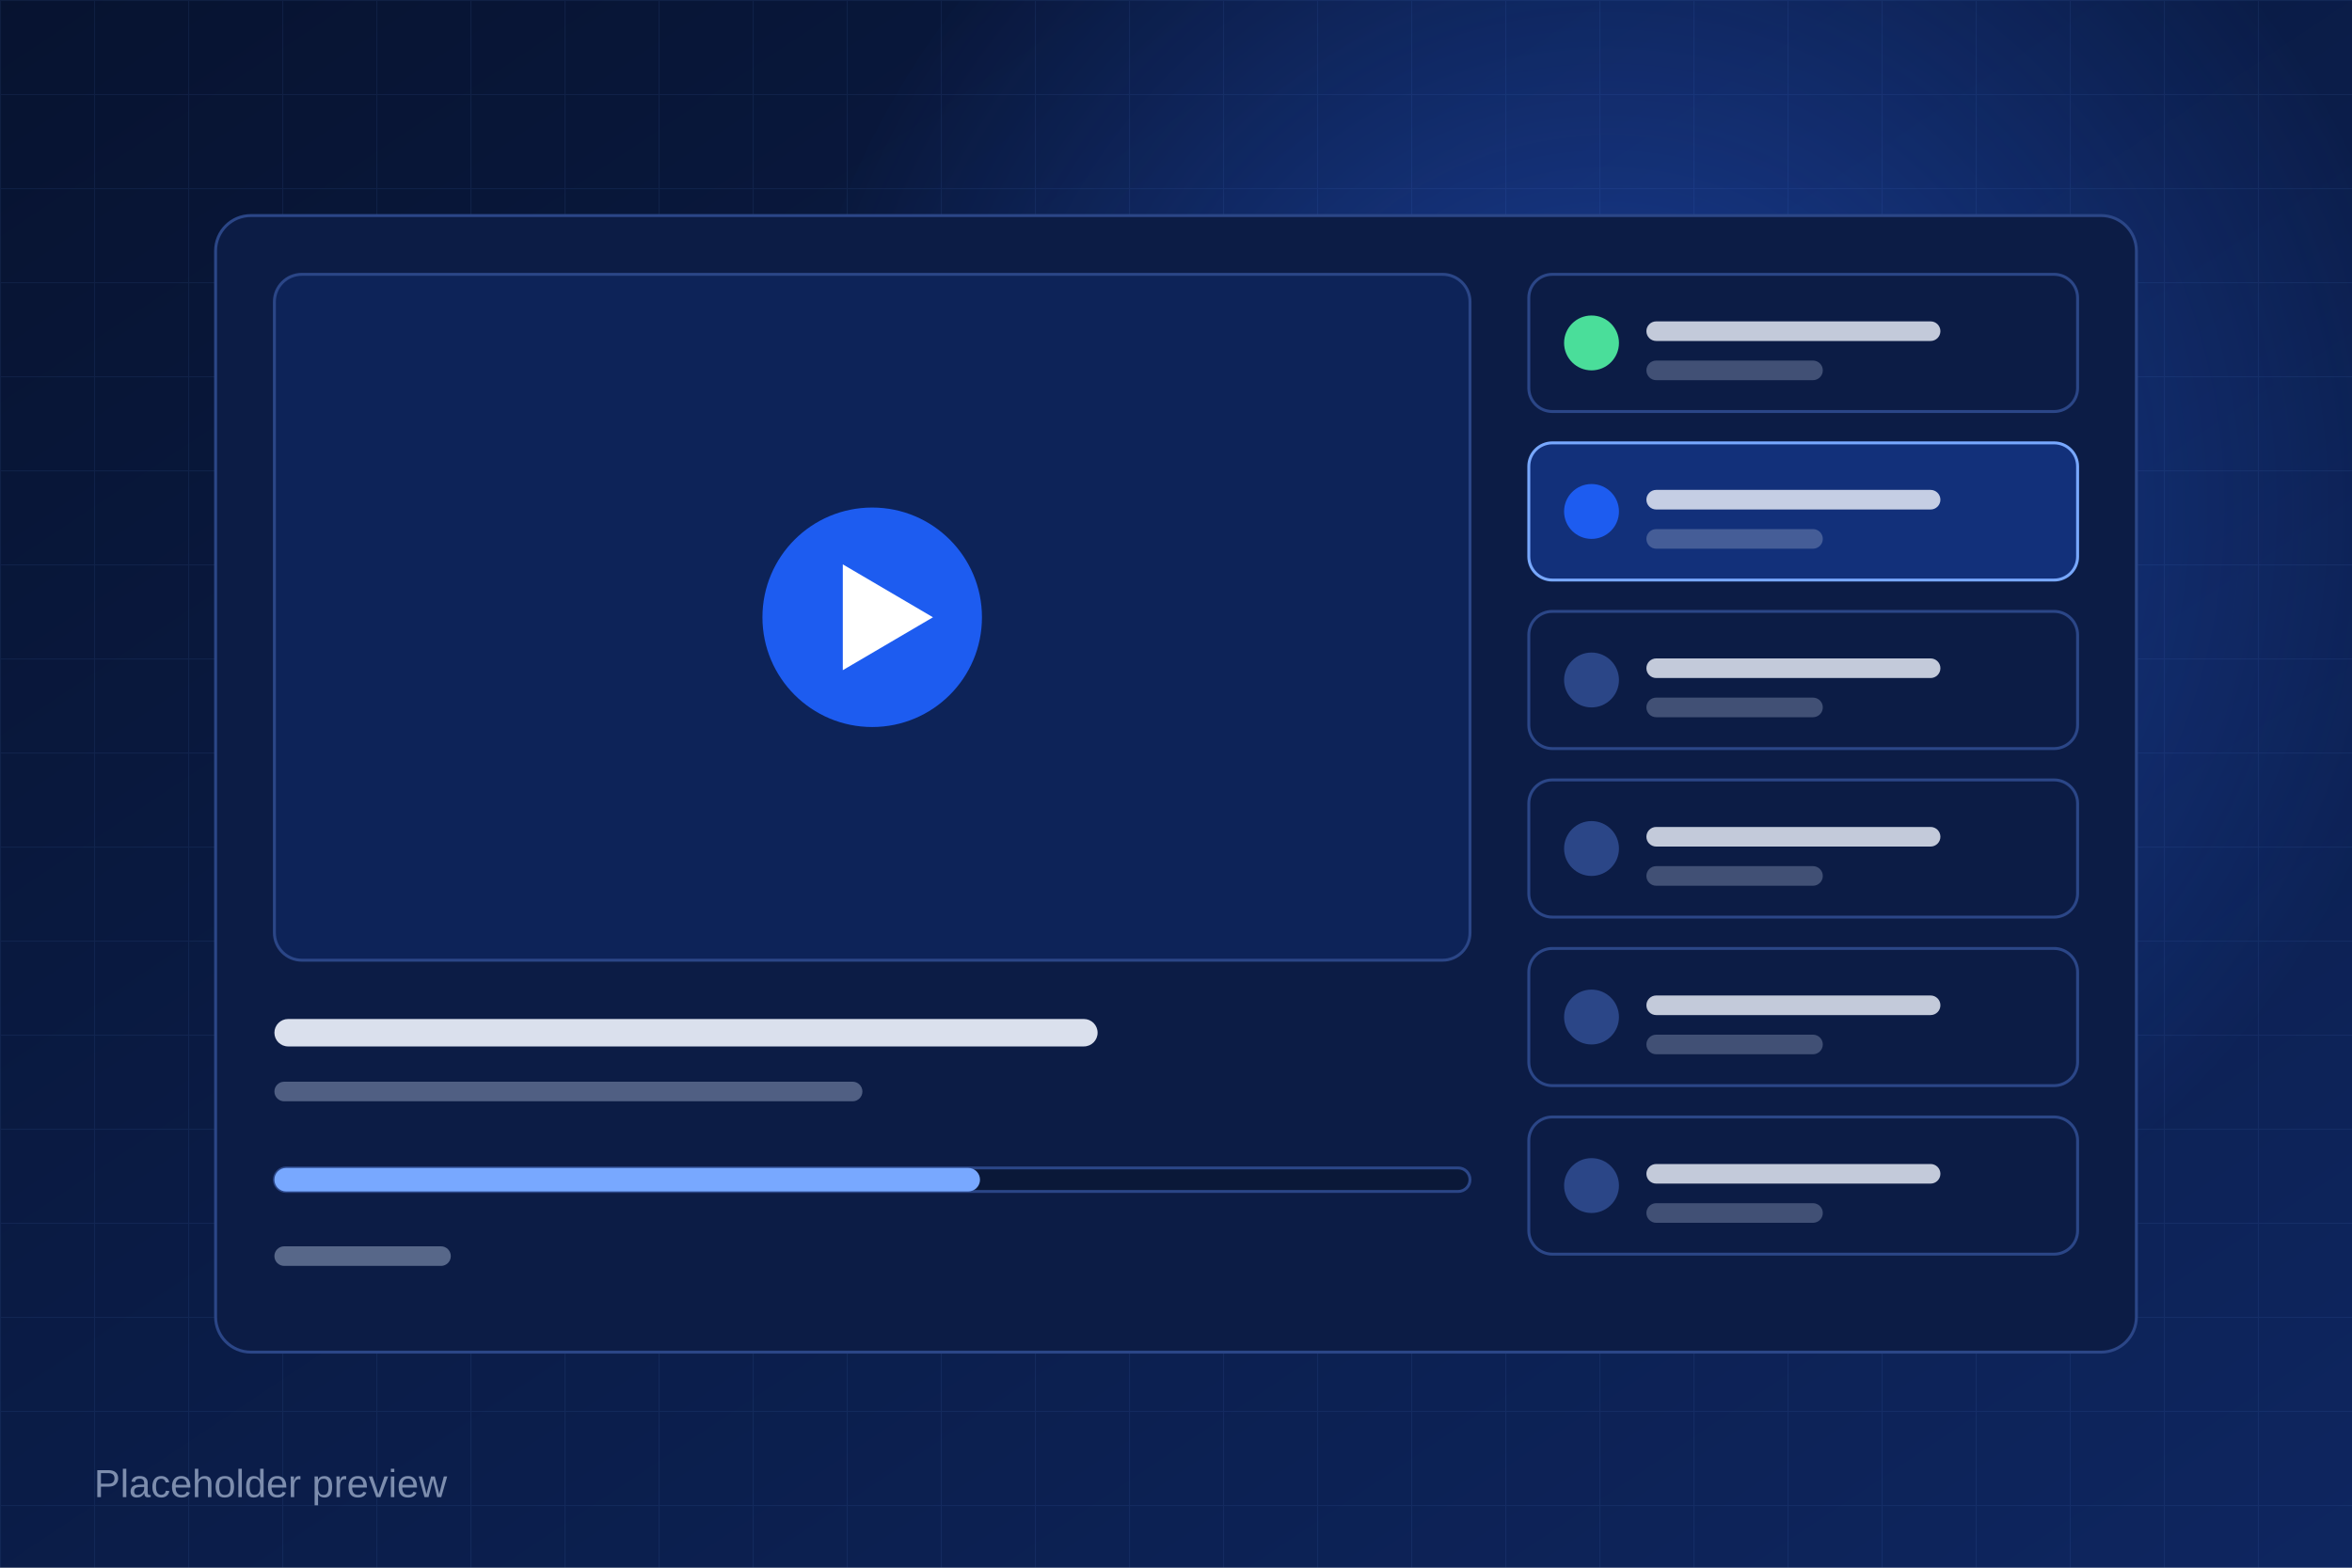
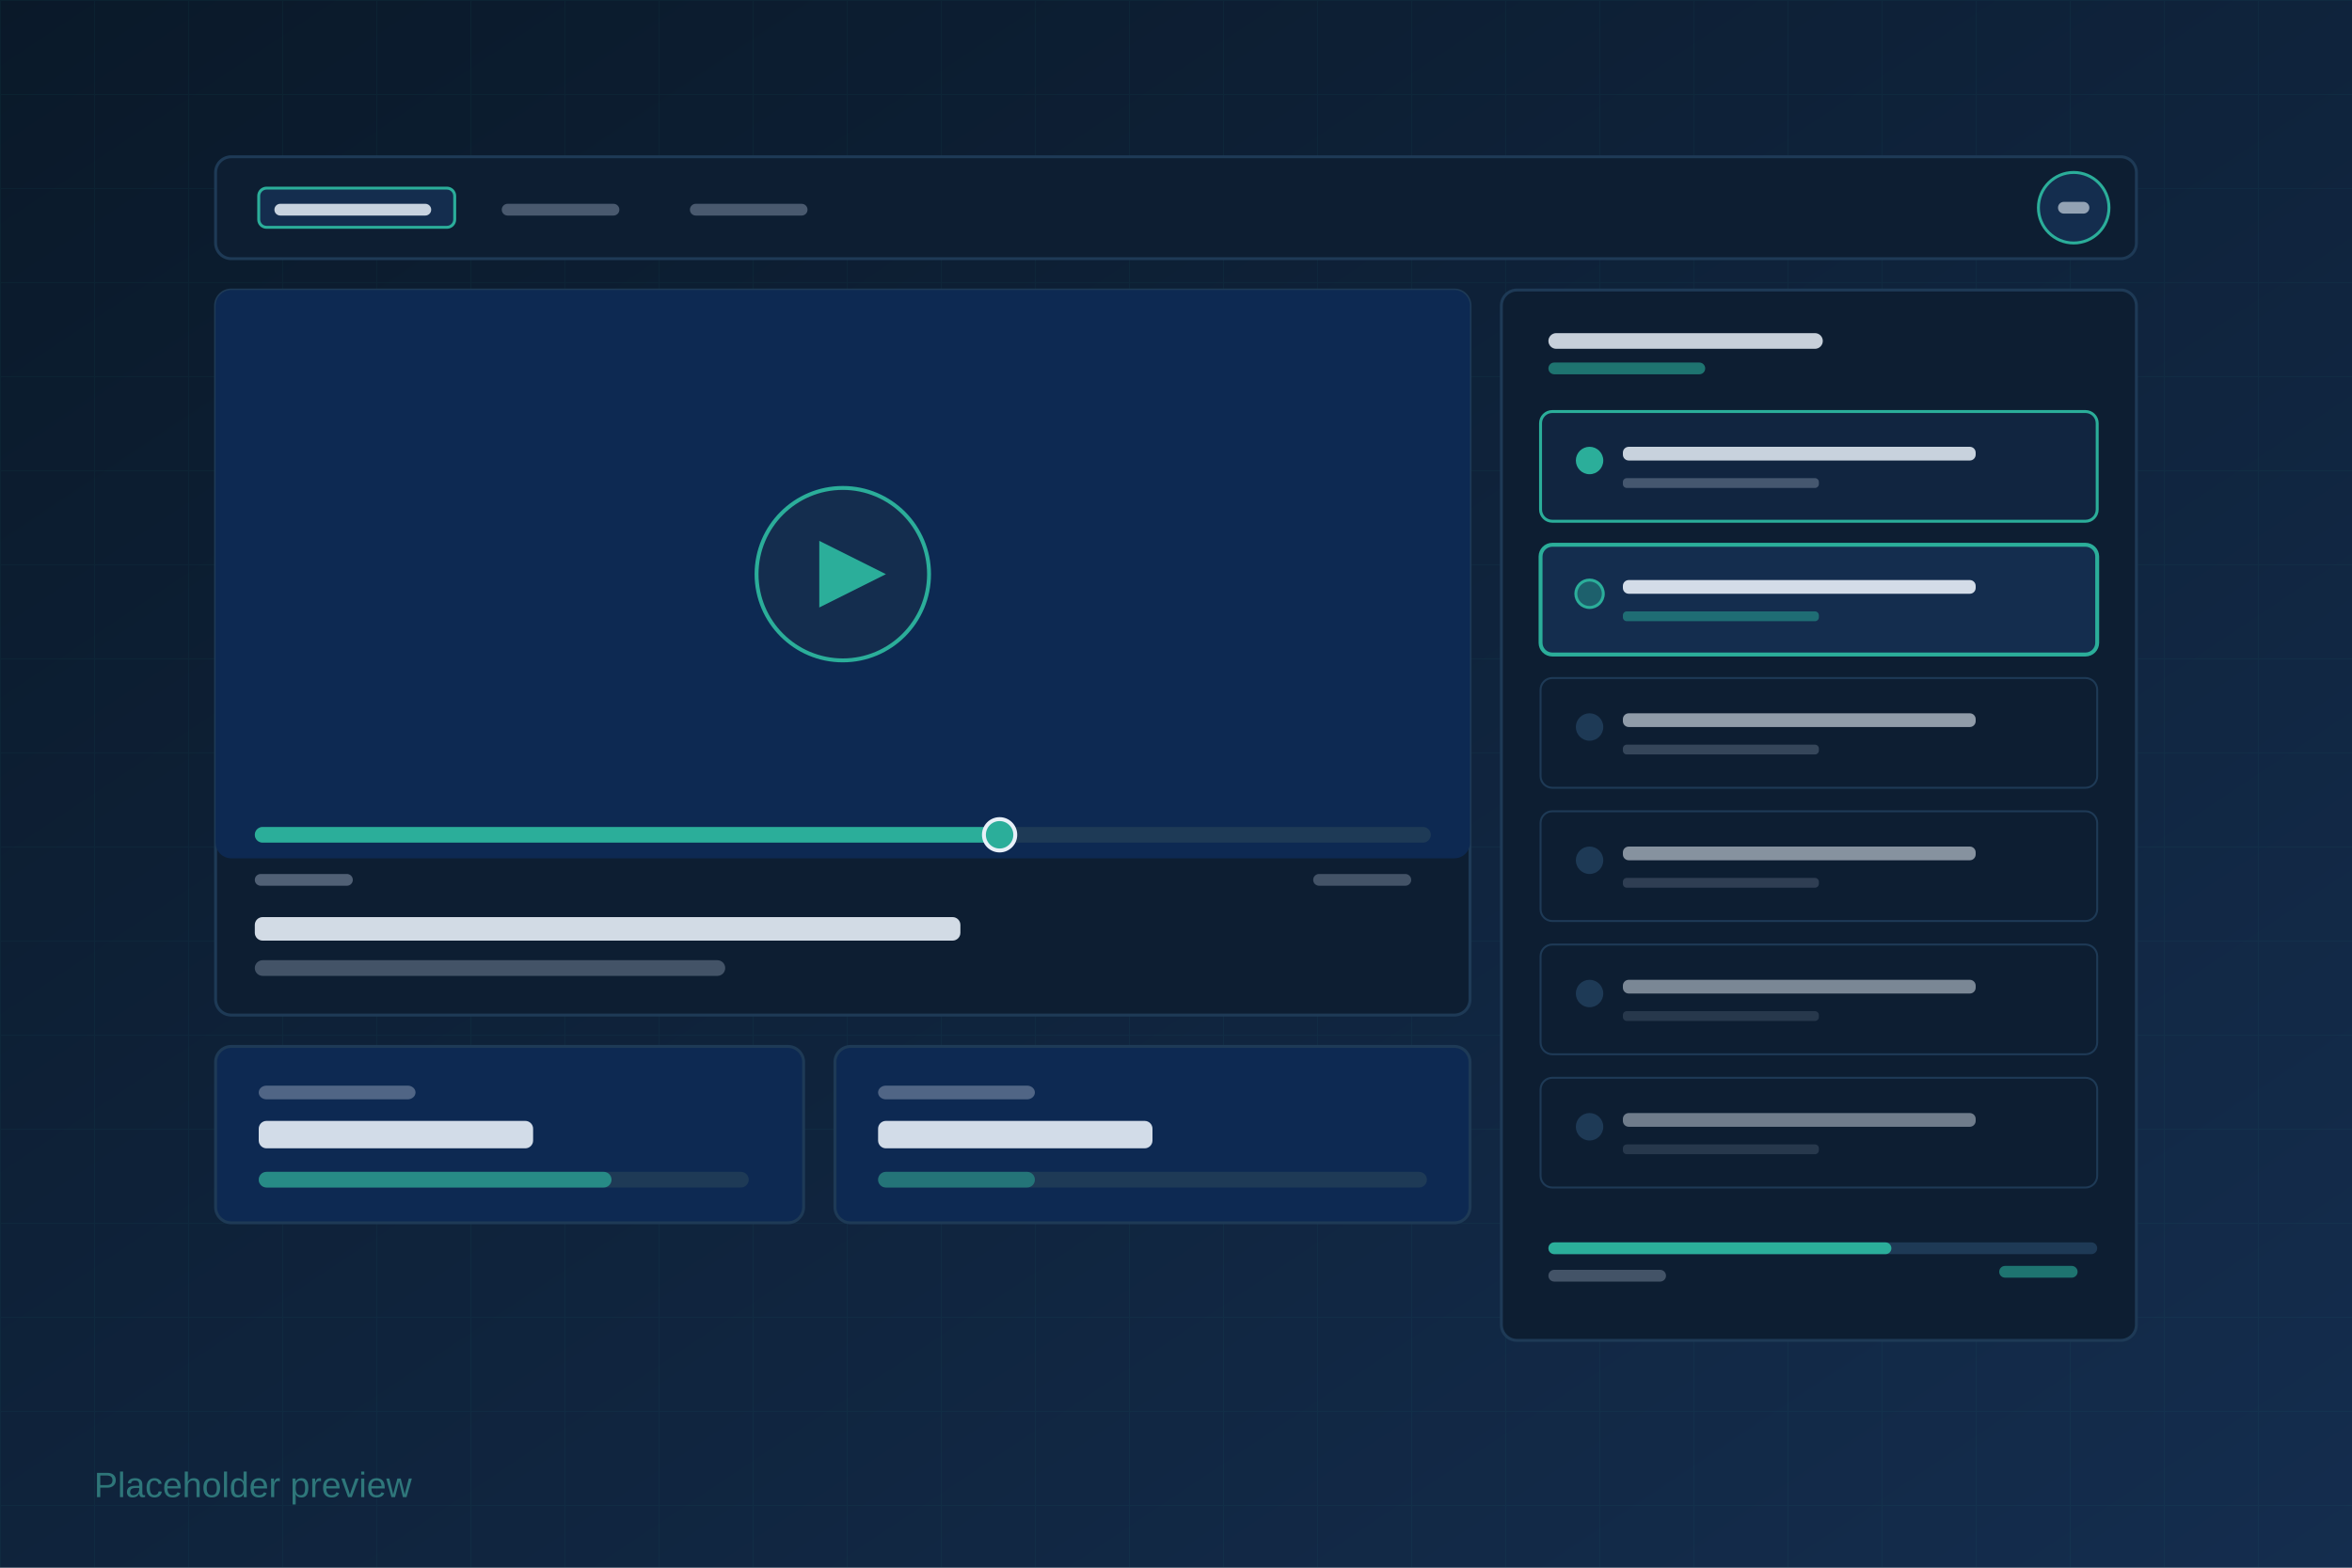
<svg xmlns="http://www.w3.org/2000/svg" viewBox="0 0 1200 800" width="1200" height="800" fill="none">
  <defs>
-     <linearGradient id="bg-learning-portal" x1="0" y1="0" x2="1" y2="1">
-       <stop offset="0" stop-color="#071330" />
-       <stop offset="1" stop-color="#0e2660" />
+     <linearGradient id="bg-lp" x1="0" y1="0" x2="1" y2="1">
+       <stop offset="0" stop-color="#0a1929" />
+       <stop offset="1" stop-color="#142d4e" />
    </linearGradient>
-     <radialGradient id="gl-learning-portal" cx="0.5" cy="0.5" r="0.5">
-       <stop offset="0" stop-color="#2f6bff" stop-opacity="0.45" />
-       <stop offset="1" stop-color="#2f6bff" stop-opacity="0" />
-     </radialGradient>
-     <pattern id="gr-learning-portal" width="48" height="48" patternUnits="userSpaceOnUse">
-       <path d="M48 0H0V48" stroke="#78a8ff" stroke-opacity="0.08" />
+     <pattern id="gr-lp" width="48" height="48" patternUnits="userSpaceOnUse">
+       <path d="M48 0H0V48" stroke="#2bae9a" stroke-opacity="0.055" />
    </pattern>
  </defs>
-   <rect width="1200" height="800" fill="url(#bg-learning-portal)" />
-   <rect width="1200" height="800" fill="url(#gr-learning-portal)" />
-   <circle cx="820" cy="260" r="420" fill="url(#gl-learning-portal)" />
-   <rect x="110" y="110" width="980" height="580" rx="18" fill="#0c1c45" stroke="#2b4687" stroke-width="1.5" />
-   <rect x="140" y="140" width="610" height="350" rx="14" fill="#0d2358" stroke="#2b4687" stroke-width="1.5" />
-   <circle cx="445" cy="315" r="56" fill="#1d5cf0" />
-   <path d="M430 288L430 342L476 315Z" fill="#fff" />
-   <rect x="140" y="520" width="420" height="14" rx="7" fill="#f1f5ff" fill-opacity="0.9" />
-   <rect x="140" y="552" width="300" height="10" rx="5" fill="#a3b2cf" fill-opacity="0.45" />
-   <rect x="140" y="596" width="610" height="12" rx="6" fill="#0a1838" stroke="#2b4687" stroke-width="1.5" />
-   <rect x="140" y="596" width="360" height="12" rx="6" fill="#78a8ff" />
-   <rect x="140" y="636" width="90" height="10" rx="5" fill="#a3b2cf" fill-opacity="0.5" />
-   <rect x="780" y="140" width="280" height="70" rx="12" fill="#0c1c45" stroke="#2b4687" stroke-width="1.5" />
-   <circle cx="812" cy="175" r="14" fill="#4ade9a" />
-   <rect x="840" y="164" width="150" height="10" rx="5" fill="#f1f5ff" fill-opacity="0.8" />
-   <rect x="840" y="184" width="90" height="10" rx="5" fill="#a3b2cf" fill-opacity="0.35" />
-   <rect x="780" y="226" width="280" height="70" rx="12" fill="#12307a" stroke="#78a8ff" stroke-width="1.5" />
-   <circle cx="812" cy="261" r="14" fill="#1d5cf0" />
-   <rect x="840" y="250" width="150" height="10" rx="5" fill="#f1f5ff" fill-opacity="0.8" />
-   <rect x="840" y="270" width="90" height="10" rx="5" fill="#a3b2cf" fill-opacity="0.35" />
-   <rect x="780" y="312" width="280" height="70" rx="12" fill="#0c1c45" stroke="#2b4687" stroke-width="1.5" />
-   <circle cx="812" cy="347" r="14" fill="#2b4687" />
-   <rect x="840" y="336" width="150" height="10" rx="5" fill="#f1f5ff" fill-opacity="0.8" />
-   <rect x="840" y="356" width="90" height="10" rx="5" fill="#a3b2cf" fill-opacity="0.35" />
-   <rect x="780" y="398" width="280" height="70" rx="12" fill="#0c1c45" stroke="#2b4687" stroke-width="1.5" />
-   <circle cx="812" cy="433" r="14" fill="#2b4687" />
-   <rect x="840" y="422" width="150" height="10" rx="5" fill="#f1f5ff" fill-opacity="0.8" />
-   <rect x="840" y="442" width="90" height="10" rx="5" fill="#a3b2cf" fill-opacity="0.35" />
-   <rect x="780" y="484" width="280" height="70" rx="12" fill="#0c1c45" stroke="#2b4687" stroke-width="1.5" />
-   <circle cx="812" cy="519" r="14" fill="#2b4687" />
-   <rect x="840" y="508" width="150" height="10" rx="5" fill="#f1f5ff" fill-opacity="0.8" />
-   <rect x="840" y="528" width="90" height="10" rx="5" fill="#a3b2cf" fill-opacity="0.35" />
-   <rect x="780" y="570" width="280" height="70" rx="12" fill="#0c1c45" stroke="#2b4687" stroke-width="1.5" />
-   <circle cx="812" cy="605" r="14" fill="#2b4687" />
-   <rect x="840" y="594" width="150" height="10" rx="5" fill="#f1f5ff" fill-opacity="0.8" />
-   <rect x="840" y="614" width="90" height="10" rx="5" fill="#a3b2cf" fill-opacity="0.35" />
-   <text x="48" y="764" font-family="Arial, Helvetica, sans-serif" font-size="20" fill="#a3b2cf" fill-opacity="0.75">Placeholder preview</text>
+   <rect width="1200" height="800" fill="url(#bg-lp)" />
+   <rect width="1200" height="800" fill="url(#gr-lp)" />
+   <rect x="110" y="80" width="980" height="52" rx="8" fill="#0d1e32" stroke="#1e3a56" stroke-width="1.5" />
+   <rect x="132" y="96" width="100" height="20" rx="4" fill="#142d4e" stroke="#2bae9a" stroke-width="1.5" />
+   <rect x="140" y="104" width="80" height="6" rx="3" fill="#e8f0f8" fill-opacity="0.85" />
+   <rect x="248" y="96" width="80" height="20" rx="4" fill="transparent" />
+   <rect x="256" y="104" width="60" height="6" rx="3" fill="#94a3b8" fill-opacity="0.45" />
+   <rect x="344" y="96" width="80" height="20" rx="4" fill="transparent" />
+   <rect x="352" y="104" width="60" height="6" rx="3" fill="#94a3b8" fill-opacity="0.45" />
+   <circle cx="1058" cy="106" r="18" fill="#142d4e" stroke="#2bae9a" stroke-width="1.5" />
+   <rect x="1050" y="103" width="16" height="6" rx="3" fill="#e8f0f8" fill-opacity="0.6" />
+   <rect x="110" y="148" width="640" height="370" rx="8" fill="#0d1e32" stroke="#1e3a56" stroke-width="1.5" />
+   <rect x="110" y="148" width="640" height="290" rx="8" fill="#0d2952" />
+   <circle cx="430" cy="293" r="44" fill="#142d4e" stroke="#2bae9a" stroke-width="2" />
+   <path d="M418 276 L418 310 L452 293 Z" fill="#2bae9a" />
+   <rect x="130" y="422" width="600" height="8" rx="4" fill="#1e3a56" />
+   <rect x="130" y="422" width="380" height="8" rx="4" fill="#2bae9a" />
+   <circle cx="510" cy="426" r="8" fill="#2bae9a" stroke="#e8f0f8" stroke-width="2" />
+   <rect x="130" y="446" width="50" height="6" rx="3" fill="#94a3b8" fill-opacity="0.5" />
+   <rect x="670" y="446" width="50" height="6" rx="3" fill="#94a3b8" fill-opacity="0.4" />
+   <rect x="130" y="468" width="360" height="12" rx="4" fill="#e8f0f8" fill-opacity="0.9" />
+   <rect x="130" y="490" width="240" height="8" rx="4" fill="#94a3b8" fill-opacity="0.4" />
+   <rect x="766" y="148" width="324" height="536" rx="8" fill="#0d1e32" stroke="#1e3a56" stroke-width="1.5" />
+   <rect x="790" y="170" width="140" height="8" rx="4" fill="#e8f0f8" fill-opacity="0.85" />
+   <rect x="790" y="185" width="80" height="6" rx="3" fill="#2bae9a" fill-opacity="0.6" />
+   <rect x="786" y="210" width="284" height="56" rx="6" fill="#112540" stroke="#2bae9a" stroke-width="1.5" />
+   <rect x="804" y="228" width="14" height="14" rx="7" fill="#2bae9a" />
+   <rect x="828" y="228" width="180" height="7" rx="3" fill="#e8f0f8" fill-opacity="0.85" />
+   <rect x="828" y="244" width="100" height="5" rx="2" fill="#94a3b8" fill-opacity="0.4" />
+   <rect x="786" y="278" width="284" height="56" rx="6" fill="#142d4e" stroke="#2bae9a" stroke-width="2" />
+   <rect x="804" y="296" width="14" height="14" rx="7" fill="#2bae9a" fill-opacity="0.4" stroke="#2bae9a" stroke-width="1.5" />
+   <rect x="828" y="296" width="180" height="7" rx="3" fill="#e8f0f8" fill-opacity="0.9" />
+   <rect x="828" y="312" width="100" height="5" rx="2" fill="#2bae9a" fill-opacity="0.5" />
+   <rect x="786" y="346" width="284" height="56" rx="6" fill="#0d1e32" stroke="#1e3a56" stroke-width="1" />
+   <rect x="804" y="364" width="14" height="14" rx="7" fill="#1e3a56" />
+   <rect x="828" y="364" width="180" height="7" rx="3" fill="#e8f0f8" fill-opacity="0.6" />
+   <rect x="828" y="380" width="100" height="5" rx="2" fill="#94a3b8" fill-opacity="0.3" />
+   <rect x="786" y="414" width="284" height="56" rx="6" fill="#0d1e32" stroke="#1e3a56" stroke-width="1" />
+   <rect x="804" y="432" width="14" height="14" rx="7" fill="#1e3a56" />
+   <rect x="828" y="432" width="180" height="7" rx="3" fill="#e8f0f8" fill-opacity="0.55" />
+   <rect x="828" y="448" width="100" height="5" rx="2" fill="#94a3b8" fill-opacity="0.25" />
+   <rect x="786" y="482" width="284" height="56" rx="6" fill="#0d1e32" stroke="#1e3a56" stroke-width="1" />
+   <rect x="804" y="500" width="14" height="14" rx="7" fill="#1e3a56" />
+   <rect x="828" y="500" width="180" height="7" rx="3" fill="#e8f0f8" fill-opacity="0.5" />
+   <rect x="828" y="516" width="100" height="5" rx="2" fill="#94a3b8" fill-opacity="0.2" />
+   <rect x="786" y="550" width="284" height="56" rx="6" fill="#0d1e32" stroke="#1e3a56" stroke-width="1" />
+   <rect x="804" y="568" width="14" height="14" rx="7" fill="#1e3a56" />
+   <rect x="828" y="568" width="180" height="7" rx="3" fill="#e8f0f8" fill-opacity="0.45" />
+   <rect x="828" y="584" width="100" height="5" rx="2" fill="#94a3b8" fill-opacity="0.2" />
+   <rect x="790" y="634" width="280" height="6" rx="3" fill="#1e3a56" />
+   <rect x="790" y="634" width="175" height="6" rx="3" fill="#2bae9a" />
+   <rect x="790" y="648" width="60" height="6" rx="3" fill="#94a3b8" fill-opacity="0.4" />
+   <rect x="1020" y="646" width="40" height="6" rx="3" fill="#2bae9a" fill-opacity="0.6" />
+   <rect x="110" y="534" width="300" height="90" rx="8" fill="#0d2952" stroke="#1e3a56" stroke-width="1.5" />
+   <rect x="132" y="554" width="80" height="7" rx="4" fill="#94a3b8" fill-opacity="0.5" />
+   <rect x="132" y="572" width="140" height="14" rx="4" fill="#e8f0f8" fill-opacity="0.9" />
+   <rect x="132" y="598" width="250" height="8" rx="4" fill="#1e3a56" />
+   <rect x="132" y="598" width="180" height="8" rx="4" fill="#2bae9a" fill-opacity="0.7" />
+   <rect x="426" y="534" width="324" height="90" rx="8" fill="#0d2952" stroke="#1e3a56" stroke-width="1.5" />
+   <rect x="448" y="554" width="80" height="7" rx="4" fill="#94a3b8" fill-opacity="0.5" />
+   <rect x="448" y="572" width="140" height="14" rx="4" fill="#e8f0f8" fill-opacity="0.9" />
+   <rect x="448" y="598" width="280" height="8" rx="4" fill="#1e3a56" />
+   <rect x="448" y="598" width="80" height="8" rx="4" fill="#2bae9a" fill-opacity="0.5" />
+   <text x="48" y="764" font-family="Arial, Helvetica, sans-serif" font-size="18" fill="#4ecab8" fill-opacity="0.5">Placeholder preview</text>
</svg>
